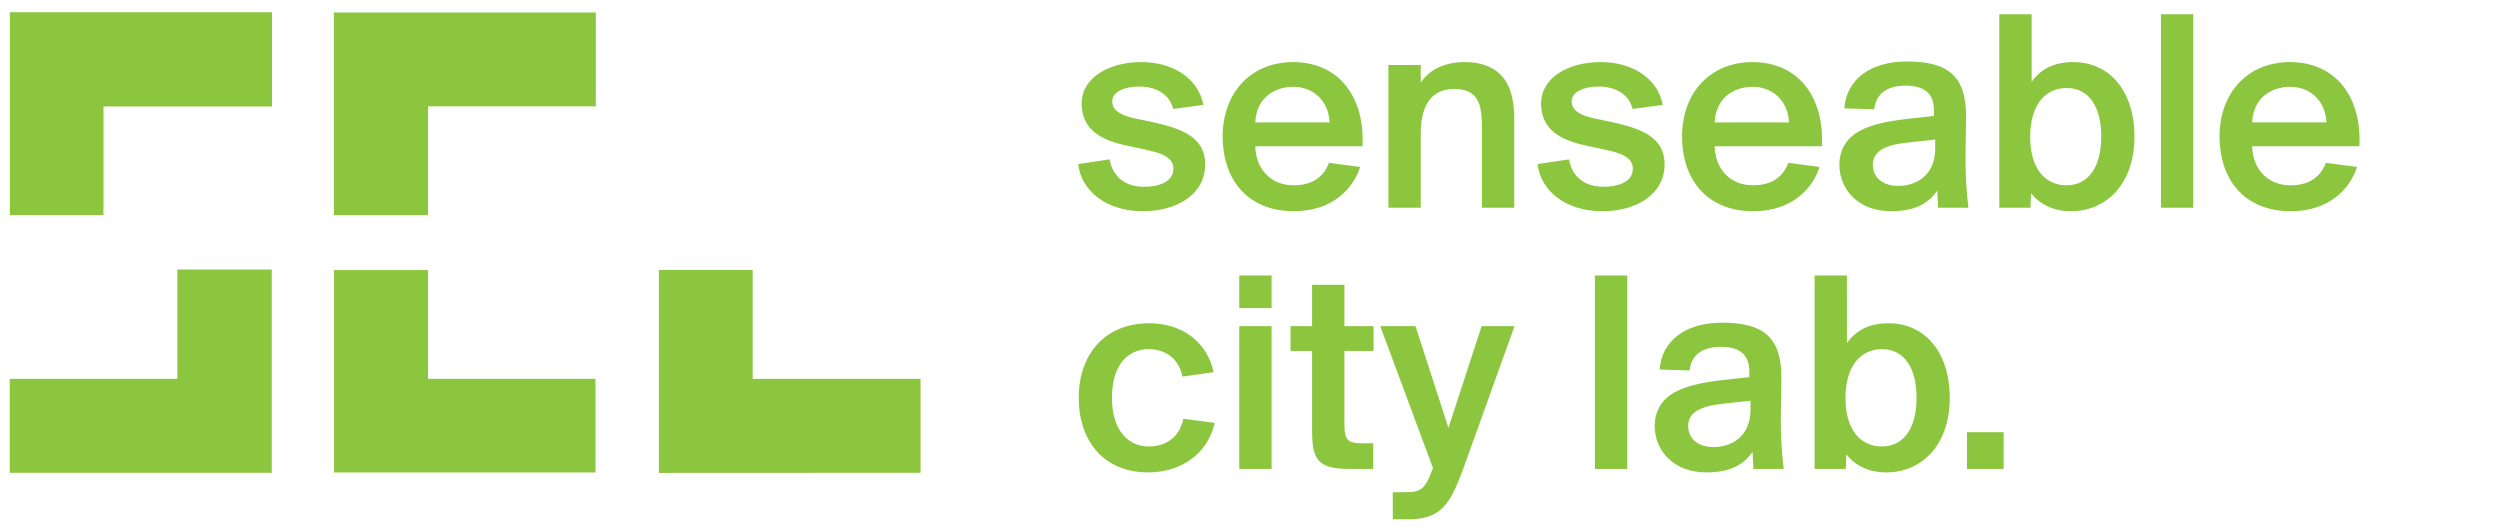
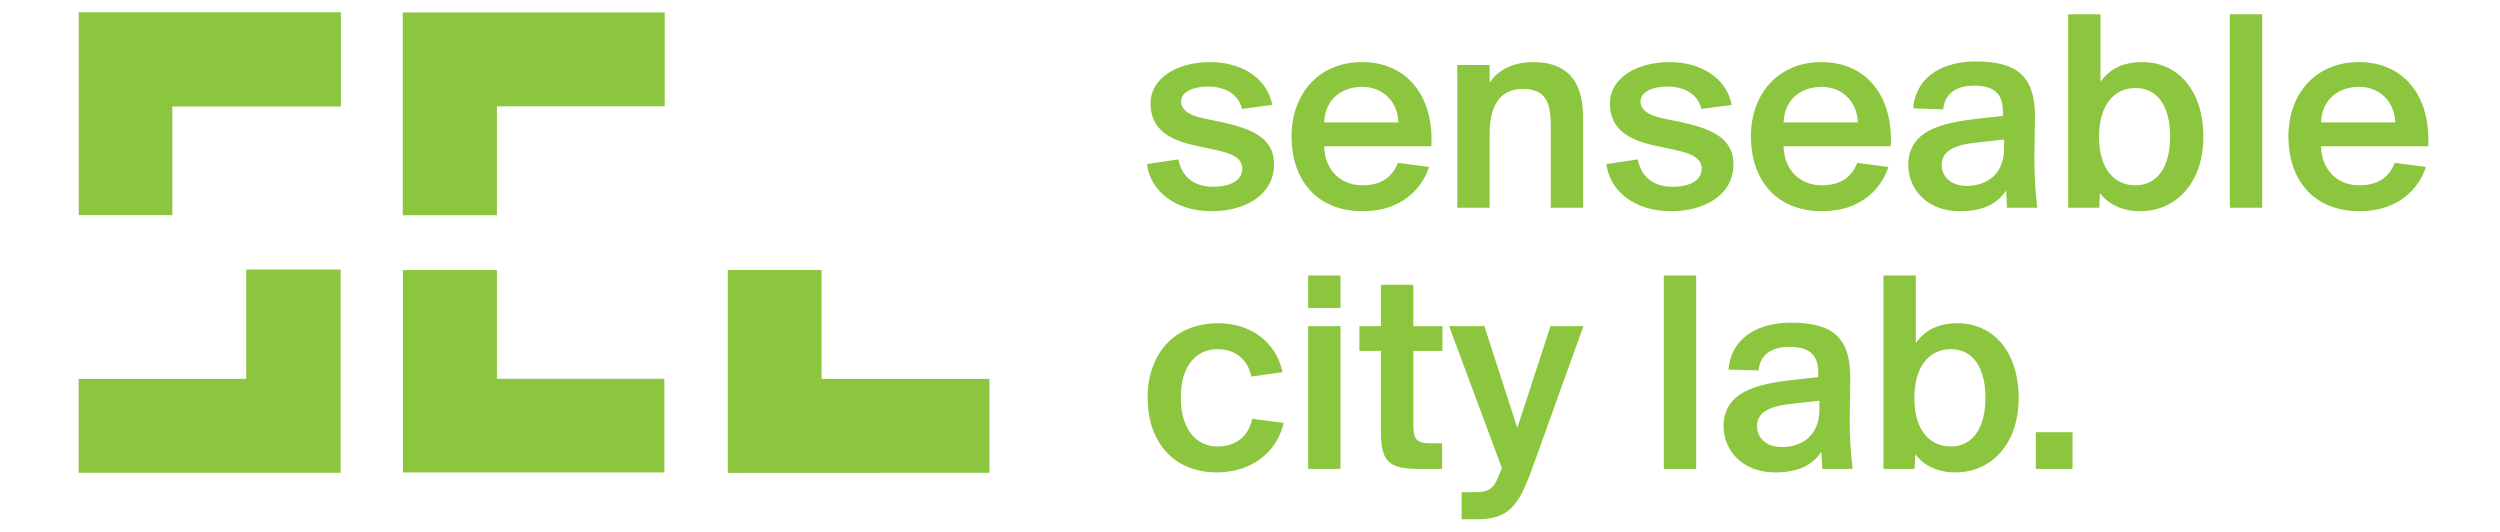
<svg xmlns="http://www.w3.org/2000/svg" width="160px" height="34px" version="1.1">
  <defs />
  <g id="Page-1" stroke="none" stroke-width="1" fill="none" fill-rule="evenodd">
-     <g id="Artboard" transform="translate(-65, -103)" fill="#8cc63e">
-       <g id="Group-4" transform="translate(65.59167, 103.72)">
+     <g id="Artboard" transform="translate(-60, -103)" fill="#8cc63e">
+       <g id="Group-4" transform="translate(65, 103.72)">
        <polygon id="Path-2-Copy" points="0.039 13.047 0.039 0.062 16.818 0.062 16.818 6.096 6.031 6.096 6.031 13.047" />
        <polygon id="Path-4-Copy" points="20.778 13.055 20.778 0.079 37.542 0.079 37.542 6.085 26.802 6.085 26.802 13.053" />
        <polygon id="Path-5-Copy" points="20.785 16.564 26.802 16.564 26.802 23.524 37.52 23.524 37.52 29.517 20.785 29.517" />
        <polygon id="Path-6-Copy" points="41.577 29.546 41.577 16.555 47.581 16.555 47.581 23.529 58.324 23.529 58.324 29.538" />
        <polygon id="Path-3-Copy" points="0.032 23.526 10.759 23.526 10.759 16.529 16.801 16.529 16.801 29.538 0.032 29.538" />
        <path d="M76.427,5.993 L74.488,6.254 C74.283,5.359 73.463,4.819 72.307,4.819 C71.375,4.819 70.592,5.154 70.592,5.77 C70.592,6.348 71.151,6.664 72.009,6.851 L73.09,7.075 C74.954,7.485 76.539,8.007 76.539,9.797 C76.539,11.736 74.712,12.798 72.549,12.798 C70.144,12.798 68.597,11.437 68.41,9.778 L70.424,9.48 C70.592,10.468 71.3,11.232 72.624,11.232 C73.761,11.232 74.507,10.822 74.507,10.076 C74.507,9.331 73.705,9.07 72.754,8.864 L71.543,8.603 C69.939,8.268 68.634,7.615 68.634,5.9 C68.634,4.259 70.368,3.253 72.456,3.253 C74.376,3.253 76.073,4.203 76.427,5.993 Z M82.226,12.798 C79.187,12.798 77.658,10.692 77.658,8.025 C77.658,5.21 79.466,3.253 82.17,3.253 C85.078,3.253 86.775,5.471 86.607,8.641 L79.746,8.641 C79.783,10.151 80.79,11.139 82.188,11.139 C83.493,11.139 84.146,10.524 84.463,9.703 L86.458,9.964 C86.029,11.325 84.705,12.798 82.226,12.798 Z M82.188,4.837 C80.976,4.837 79.821,5.527 79.746,7.112 L84.5,7.112 C84.444,5.714 83.437,4.837 82.188,4.837 Z M90.336,3.439 L90.336,4.576 C90.858,3.756 91.846,3.253 93.151,3.253 C94.326,3.253 95.202,3.644 95.724,4.39 C96.115,4.968 96.32,5.751 96.32,6.925 L96.32,12.575 L94.251,12.575 L94.251,7.448 C94.251,6.478 94.158,5.807 93.748,5.397 C93.487,5.136 93.058,4.968 92.498,4.968 C90.914,4.968 90.336,6.161 90.336,7.839 L90.336,12.575 L88.266,12.575 L88.266,3.439 L90.336,3.439 Z M105.829,5.993 L103.89,6.254 C103.685,5.359 102.865,4.819 101.709,4.819 C100.776,4.819 99.993,5.154 99.993,5.77 C99.993,6.348 100.553,6.664 101.41,6.851 L102.492,7.075 C104.356,7.485 105.941,8.007 105.941,9.797 C105.941,11.736 104.114,12.798 101.951,12.798 C99.546,12.798 97.998,11.437 97.812,9.778 L99.826,9.48 C99.993,10.468 100.702,11.232 102.026,11.232 C103.163,11.232 103.909,10.822 103.909,10.076 C103.909,9.331 103.107,9.07 102.156,8.864 L100.944,8.603 C99.341,8.268 98.036,7.615 98.036,5.9 C98.036,4.259 99.77,3.253 101.858,3.253 C103.778,3.253 105.475,4.203 105.829,5.993 Z M111.627,12.798 C108.588,12.798 107.059,10.692 107.059,8.025 C107.059,5.21 108.868,3.253 111.571,3.253 C114.48,3.253 116.176,5.471 116.009,8.641 L109.148,8.641 C109.185,10.151 110.192,11.139 111.59,11.139 C112.895,11.139 113.548,10.524 113.864,9.703 L115.859,9.964 C115.431,11.325 114.107,12.798 111.627,12.798 Z M111.59,4.837 C110.378,4.837 109.222,5.527 109.148,7.112 L113.902,7.112 C113.846,5.714 112.839,4.837 111.59,4.837 Z M119.364,6.273 L117.444,6.217 C117.575,4.409 119.048,3.215 121.453,3.215 C124.1,3.215 125.237,4.166 125.237,6.72 C125.237,7.317 125.2,8.846 125.2,9.349 C125.2,10.524 125.256,11.475 125.386,12.575 L123.448,12.575 L123.392,11.475 C122.814,12.332 121.919,12.798 120.427,12.798 C118.32,12.798 117.127,11.381 117.127,9.815 C117.127,8.92 117.537,8.249 118.134,7.839 C118.954,7.28 120.073,7.056 121.471,6.888 L123.186,6.702 L123.186,6.385 C123.186,5.136 122.441,4.763 121.341,4.763 C120.166,4.763 119.458,5.303 119.364,6.273 Z M123.261,8.771 L123.261,8.212 L121.527,8.398 C119.961,8.566 119.271,8.995 119.271,9.834 C119.271,10.617 119.887,11.176 120.875,11.176 C122.087,11.176 123.261,10.487 123.261,8.771 Z M127.363,12.575 L127.363,0.195 L129.432,0.195 L129.432,4.52 C130.01,3.7 130.868,3.253 132.098,3.253 C134.373,3.253 136.014,5.042 136.014,8.044 C136.014,10.971 134.28,12.798 131.949,12.798 C130.756,12.798 129.898,12.295 129.395,11.642 L129.358,12.575 L127.363,12.575 Z M131.67,4.912 C130.309,4.912 129.339,5.993 129.339,8.044 C129.339,10.058 130.29,11.139 131.67,11.139 C133.105,11.139 133.888,9.909 133.888,8.025 C133.888,6.142 133.124,4.912 131.67,4.912 Z M139.78,0.195 L139.78,12.575 L137.71,12.575 L137.71,0.195 L139.78,0.195 Z M146.025,12.798 C142.986,12.798 141.458,10.692 141.458,8.025 C141.458,5.21 143.266,3.253 145.969,3.253 C148.878,3.253 150.575,5.471 150.407,8.641 L143.546,8.641 C143.583,10.151 144.59,11.139 145.988,11.139 C147.293,11.139 147.946,10.524 148.263,9.703 L150.258,9.964 C149.829,11.325 148.505,12.798 146.025,12.798 Z M145.988,4.837 C144.776,4.837 143.62,5.527 143.546,7.112 L148.3,7.112 C148.244,5.714 147.237,4.837 145.988,4.837 Z" id="senseable-copy" />
        <path d="M72.978,19.968 C75.048,19.968 76.688,21.18 77.08,23.1 L75.085,23.38 C74.898,22.392 74.153,21.627 72.922,21.627 C71.58,21.627 70.573,22.653 70.573,24.722 C70.573,26.81 71.599,27.854 72.922,27.854 C73.966,27.854 74.88,27.332 75.141,26.083 L77.154,26.344 C76.688,28.376 74.936,29.514 72.885,29.514 C70.07,29.514 68.448,27.519 68.448,24.741 C68.448,21.963 70.107,19.968 72.978,19.968 Z M78.721,20.154 L80.79,20.154 L80.79,29.29 L78.721,29.29 L78.721,20.154 Z M78.721,16.91 L80.79,16.91 L80.79,18.998 L78.721,18.998 L78.721,16.91 Z M83.382,20.154 L83.382,17.507 L85.451,17.507 L85.451,20.154 L87.315,20.154 L87.315,21.739 L85.451,21.739 L85.451,26.475 C85.451,27.426 85.675,27.649 86.551,27.649 L87.297,27.649 L87.297,29.29 L85.787,29.29 C83.792,29.29 83.382,28.749 83.382,26.848 L83.382,21.739 L82.002,21.739 L82.002,20.154 L83.382,20.154 Z M89.478,32.515 L88.546,32.515 L88.546,30.781 L89.329,30.781 C90.224,30.781 90.597,30.67 91.026,29.458 L91.119,29.234 L87.744,20.154 L90,20.154 L92.107,26.661 L94.232,20.154 L96.339,20.154 L93.058,29.271 C92.181,31.676 91.566,32.515 89.478,32.515 Z M103.554,16.91 L103.554,29.29 L101.485,29.29 L101.485,16.91 L103.554,16.91 Z M107.544,22.988 L105.624,22.932 C105.754,21.124 107.227,19.931 109.632,19.931 C112.28,19.931 113.417,20.882 113.417,23.436 C113.417,24.032 113.38,25.561 113.38,26.065 C113.38,27.239 113.436,28.19 113.566,29.29 L111.627,29.29 L111.571,28.19 C110.993,29.048 110.098,29.514 108.607,29.514 C106.5,29.514 105.307,28.097 105.307,26.531 C105.307,25.636 105.717,24.965 106.314,24.554 C107.134,23.995 108.253,23.771 109.651,23.604 L111.366,23.417 L111.366,23.1 C111.366,21.851 110.62,21.478 109.52,21.478 C108.346,21.478 107.637,22.019 107.544,22.988 Z M111.441,25.487 L111.441,24.927 L109.707,25.114 C108.141,25.281 107.451,25.71 107.451,26.549 C107.451,27.332 108.066,27.892 109.054,27.892 C110.266,27.892 111.441,27.202 111.441,25.487 Z M115.542,29.29 L115.542,16.91 L117.612,16.91 L117.612,21.236 C118.19,20.415 119.048,19.968 120.278,19.968 C122.553,19.968 124.193,21.758 124.193,24.759 C124.193,27.687 122.459,29.514 120.129,29.514 C118.936,29.514 118.078,29.01 117.575,28.358 L117.537,29.29 L115.542,29.29 Z M119.849,21.627 C118.488,21.627 117.519,22.709 117.519,24.759 C117.519,26.773 118.47,27.854 119.849,27.854 C121.285,27.854 122.068,26.624 122.068,24.741 C122.068,22.858 121.303,21.627 119.849,21.627 Z M127.642,29.29 L125.293,29.29 L125.293,26.941 L127.642,26.941 L127.642,29.29 Z" id="city-lab.-copy" />
      </g>
    </g>
  </g>
</svg>
